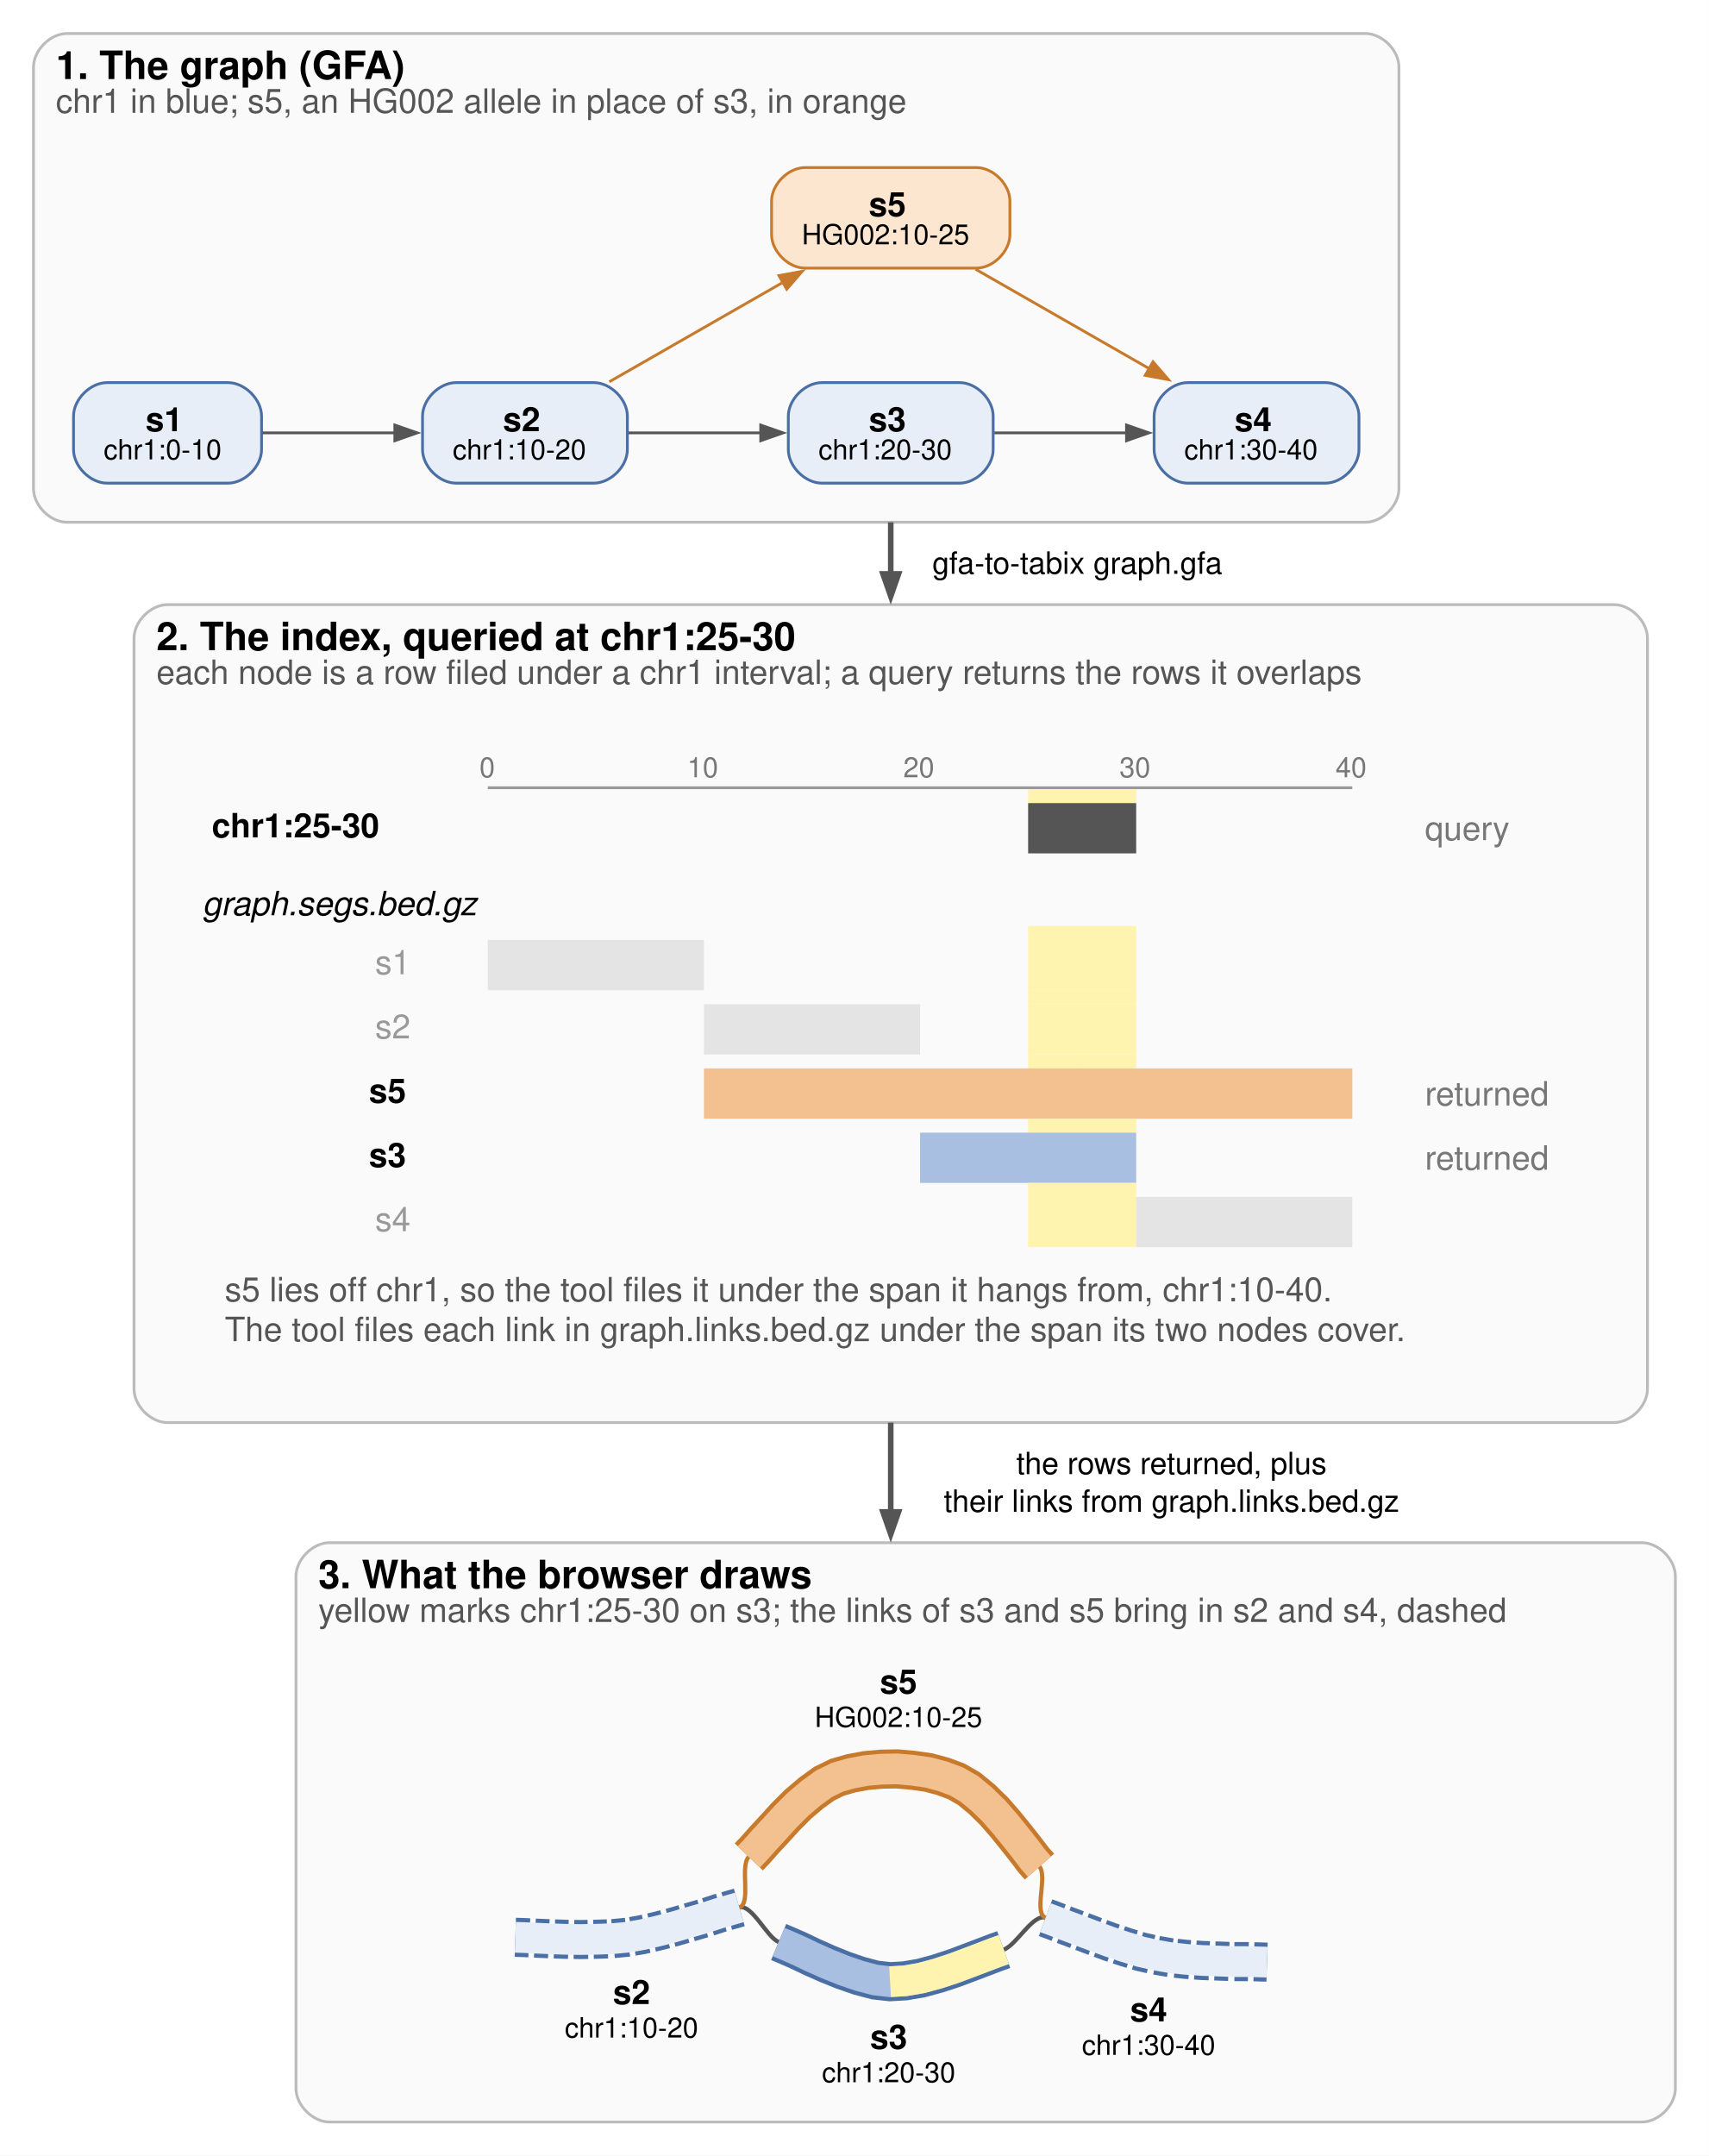
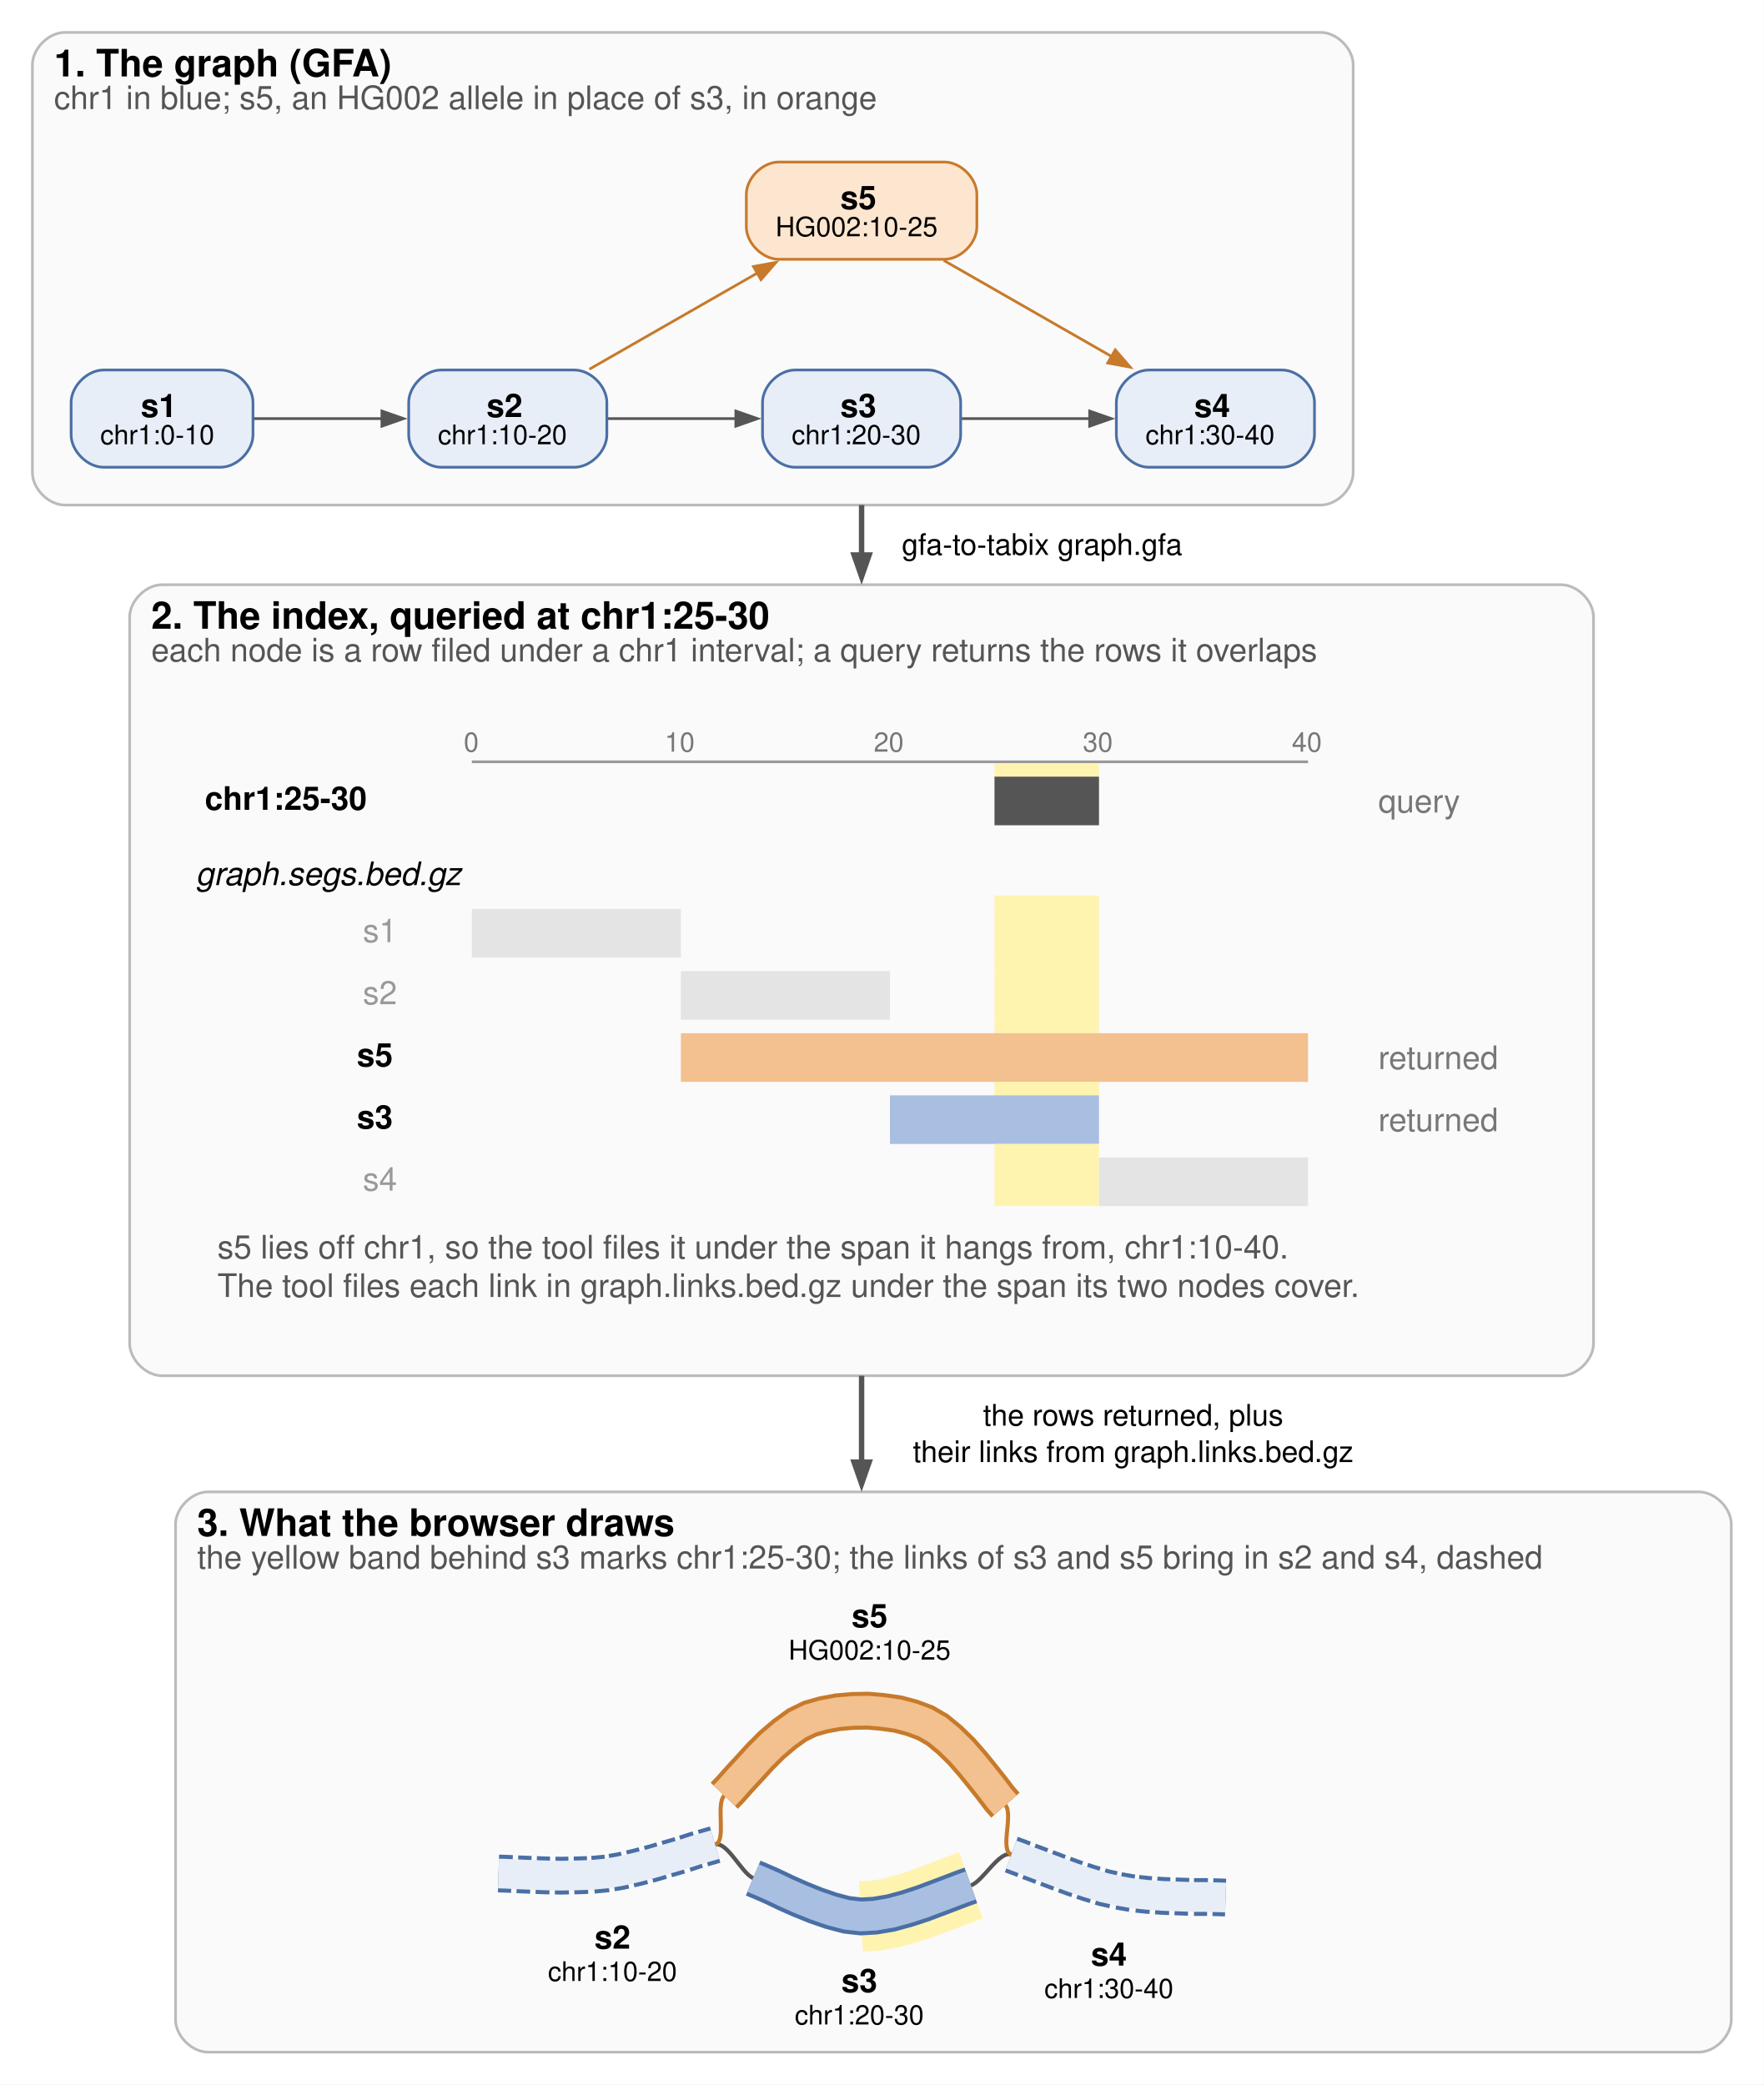
- <svg xmlns="http://www.w3.org/2000/svg" width="612pt" height="772pt" viewBox="0.00 0.00 612.00 772.00">
+ <svg xmlns="http://www.w3.org/2000/svg" width="653pt" height="772pt" viewBox="0.00 0.00 653.00 772.00">
  <g id="graph0" class="graph" transform="scale(1 1) rotate(0) translate(4 767.83)">
-     <polygon fill="white" stroke="none" points="-4,4 -4,-767.83 608,-767.83 608,4 -4,4" />
+     <polygon fill="white" stroke="none" points="-4,4 -4,-767.83 649,-767.83 649,4 -4,4" />
    <g id="clust2" class="cluster">
      <path fill="#fafafa" stroke="#bbbbbb" d="M20,-580.83C20,-580.83 485,-580.83 485,-580.83 491,-580.83 497,-586.83 497,-592.83 497,-592.83 497,-743.83 497,-743.83 497,-749.83 491,-755.83 485,-755.83 485,-755.83 20,-755.83 20,-755.83 14,-755.83 8,-749.83 8,-743.83 8,-743.83 8,-592.83 8,-592.83 8,-586.83 14,-580.83 20,-580.83" />
      <text xml:space="preserve" text-anchor="start" x="16" y="-739.53" font-family="Helvetica,sans-Serif" font-weight="bold" font-size="14.00">1. The graph (GFA)</text>
      <text xml:space="preserve" text-anchor="start" x="16" y="-727.43" font-family="Helvetica,sans-Serif" font-size="12.00" fill="#555555">chr1 in blue; s5, an HG002 allele in place of s3, in orange</text>
    </g>
    <g id="clust4" class="cluster">
      <path fill="#fafafa" stroke="#bbbbbb" d="M56,-258.44C56,-258.44 574,-258.44 574,-258.44 580,-258.44 586,-264.44 586,-270.44 586,-270.44 586,-539.33 586,-539.33 586,-545.33 580,-551.33 574,-551.33 574,-551.33 56,-551.33 56,-551.33 50,-551.33 44,-545.33 44,-539.33 44,-539.33 44,-270.44 44,-270.44 44,-264.44 50,-258.44 56,-258.44" />
      <text xml:space="preserve" text-anchor="start" x="52" y="-535.03" font-family="Helvetica,sans-Serif" font-weight="bold" font-size="14.00">2. The index, queried at chr1:25-30</text>
      <text xml:space="preserve" text-anchor="start" x="52" y="-522.93" font-family="Helvetica,sans-Serif" font-size="12.00" fill="#555555">each node is a row filed under a chr1 interval; a query returns the rows it overlaps</text>
    </g>
    <g id="clust5" class="cluster">
-       <path fill="#fafafa" stroke="#bbbbbb" d="M114,-8C114,-8 584,-8 584,-8 590,-8 596,-14 596,-20 596,-20 596,-203.44 596,-203.44 596,-209.44 590,-215.44 584,-215.44 584,-215.44 114,-215.44 114,-215.44 108,-215.44 102,-209.44 102,-203.44 102,-203.44 102,-20 102,-20 102,-14 108,-8 114,-8" />
-       <text xml:space="preserve" text-anchor="start" x="110" y="-199.14" font-family="Helvetica,sans-Serif" font-weight="bold" font-size="14.00">3. What the browser draws</text>
-       <text xml:space="preserve" text-anchor="start" x="110" y="-187.04" font-family="Helvetica,sans-Serif" font-size="12.00" fill="#555555">yellow marks chr1:25-30 on s3; the links of s3 and s5 bring in s2 and s4, dashed</text>
+       <path fill="#fafafa" stroke="#bbbbbb" d="M73,-8C73,-8 625,-8 625,-8 631,-8 637,-14 637,-20 637,-20 637,-203.44 637,-203.44 637,-209.44 631,-215.44 625,-215.44 625,-215.44 73,-215.44 73,-215.44 67,-215.44 61,-209.44 61,-203.44 61,-203.44 61,-20 61,-20 61,-14 67,-8 73,-8" />
+       <text xml:space="preserve" text-anchor="start" x="69" y="-199.14" font-family="Helvetica,sans-Serif" font-weight="bold" font-size="14.00">3. What the browser draws</text>
+       <text xml:space="preserve" text-anchor="start" x="69" y="-187.04" font-family="Helvetica,sans-Serif" font-size="12.00" fill="#555555">the yellow band behind s3 marks chr1:25-30; the links of s3 and s5 bring in s2 and s4, dashed</text>
    </g>
    <g id="node1" class="node">
      <path fill="#e8eef7" stroke="#4a6fa5" d="M77.67,-630.83C77.67,-630.83 34.33,-630.83 34.33,-630.83 28.33,-630.83 22.33,-624.83 22.33,-618.83 22.33,-618.83 22.33,-606.83 22.33,-606.83 22.33,-600.83 28.33,-594.83 34.33,-594.83 34.33,-594.83 77.67,-594.83 77.67,-594.83 83.67,-594.83 89.67,-600.83 89.67,-606.83 89.67,-606.83 89.67,-618.83 89.67,-618.83 89.67,-624.83 83.67,-630.83 77.67,-630.83" />
      <text xml:space="preserve" text-anchor="start" x="48.12" y="-613.43" font-family="Helvetica,sans-Serif" font-weight="bold" font-size="12.00">s1</text>
      <text xml:space="preserve" text-anchor="start" x="33.12" y="-603.33" font-family="Helvetica,sans-Serif" font-size="10.00">chr1:0-10</text>
    </g>
    <g id="node2" class="node">
      <path fill="#e8eef7" stroke="#4a6fa5" d="M208.68,-630.83C208.68,-630.83 159.32,-630.83 159.32,-630.83 153.32,-630.83 147.32,-624.83 147.32,-618.83 147.32,-618.83 147.32,-606.83 147.32,-606.83 147.32,-600.83 153.32,-594.83 159.32,-594.83 159.32,-594.83 208.68,-594.83 208.68,-594.83 214.68,-594.83 220.68,-600.83 220.68,-606.83 220.68,-606.83 220.68,-618.83 220.68,-618.83 220.68,-624.83 214.68,-630.83 208.68,-630.83" />
      <text xml:space="preserve" text-anchor="start" x="176.12" y="-613.43" font-family="Helvetica,sans-Serif" font-weight="bold" font-size="12.00">s2</text>
      <text xml:space="preserve" text-anchor="start" x="158.12" y="-603.33" font-family="Helvetica,sans-Serif" font-size="10.00">chr1:10-20</text>
    </g>
    <g id="edge1" class="edge">
      <path fill="none" stroke="#555555" d="M90,-612.83C105.86,-612.83 121.72,-612.83 137.58,-612.83" />
      <polygon fill="#555555" stroke="#555555" points="137.4,-615.63 145.4,-612.83 137.4,-610.03 137.4,-615.63" />
    </g>
    <g id="node3" class="node">
      <path fill="#e8eef7" stroke="#4a6fa5" d="M339.68,-630.83C339.68,-630.83 290.32,-630.83 290.32,-630.83 284.32,-630.83 278.32,-624.83 278.32,-618.83 278.32,-618.83 278.32,-606.83 278.32,-606.83 278.32,-600.83 284.32,-594.83 290.32,-594.83 290.32,-594.83 339.68,-594.83 339.68,-594.83 345.68,-594.83 351.68,-600.83 351.68,-606.83 351.68,-606.83 351.68,-618.83 351.68,-618.83 351.68,-624.83 345.68,-630.83 339.68,-630.83" />
      <text xml:space="preserve" text-anchor="start" x="307.12" y="-613.43" font-family="Helvetica,sans-Serif" font-weight="bold" font-size="12.00">s3</text>
      <text xml:space="preserve" text-anchor="start" x="289.12" y="-603.33" font-family="Helvetica,sans-Serif" font-size="10.00">chr1:20-30</text>
    </g>
    <g id="edge2" class="edge">
      <path fill="none" stroke="#555555" d="M221.1,-612.83C236.94,-612.83 252.78,-612.83 268.63,-612.83" />
      <polygon fill="#555555" stroke="#555555" points="268.44,-615.63 276.44,-612.83 268.44,-610.03 268.44,-615.63" />
    </g>
    <g id="node5" class="node">
      <path fill="#fde6cf" stroke="#c77a2b" d="M345.68,-707.83C345.68,-707.83 284.32,-707.83 284.32,-707.83 278.32,-707.83 272.32,-701.83 272.32,-695.83 272.32,-695.83 272.32,-683.83 272.32,-683.83 272.32,-677.83 278.32,-671.83 284.32,-671.83 284.32,-671.83 345.68,-671.83 345.68,-671.83 351.68,-671.83 357.68,-677.83 357.68,-683.83 357.68,-683.83 357.68,-695.83 357.68,-695.83 357.68,-701.83 351.68,-707.83 345.68,-707.83" />
      <text xml:space="preserve" text-anchor="start" x="307.12" y="-690.43" font-family="Helvetica,sans-Serif" font-weight="bold" font-size="12.00">s5</text>
      <text xml:space="preserve" text-anchor="start" x="283.12" y="-680.33" font-family="Helvetica,sans-Serif" font-size="10.00">HG002:10-25</text>
    </g>
    <g id="edge3" class="edge">
      <path fill="none" stroke="#c77a2b" d="M214.22,-631.13C232.7,-641.71 256.54,-655.36 276.38,-666.72" />
      <polygon fill="#c77a2b" stroke="#c77a2b" points="274.97,-669.14 283.3,-670.68 277.75,-664.28 274.97,-669.14" />
    </g>
    <g id="node4" class="node">
      <path fill="#e8eef7" stroke="#4a6fa5" d="M470.68,-630.83C470.68,-630.83 421.32,-630.83 421.32,-630.83 415.32,-630.83 409.32,-624.83 409.32,-618.83 409.32,-618.83 409.32,-606.83 409.32,-606.83 409.32,-600.83 415.32,-594.83 421.32,-594.83 421.32,-594.83 470.68,-594.83 470.68,-594.83 476.68,-594.83 482.68,-600.83 482.68,-606.83 482.68,-606.83 482.68,-618.83 482.68,-618.83 482.68,-624.83 476.68,-630.83 470.68,-630.83" />
      <text xml:space="preserve" text-anchor="start" x="438.12" y="-613.43" font-family="Helvetica,sans-Serif" font-weight="bold" font-size="12.00">s4</text>
      <text xml:space="preserve" text-anchor="start" x="420.12" y="-603.33" font-family="Helvetica,sans-Serif" font-size="10.00">chr1:30-40</text>
    </g>
    <g id="edge4" class="edge">
      <path fill="none" stroke="#555555" d="M352.1,-612.83C367.94,-612.83 383.78,-612.83 399.63,-612.83" />
      <polygon fill="#555555" stroke="#555555" points="399.44,-615.63 407.44,-612.83 399.44,-610.03 399.44,-615.63" />
    </g>
    <g id="node6" class="node">
      <text xml:space="preserve" text-anchor="start" x="167.7" y="-489.51" font-family="Helvetica,sans-Serif" font-size="10.00" fill="#777777">0</text>
      <text xml:space="preserve" text-anchor="start" x="242.1" y="-489.51" font-family="Helvetica,sans-Serif" font-size="10.00" fill="#777777">10</text>
      <text xml:space="preserve" text-anchor="start" x="319.5" y="-489.51" font-family="Helvetica,sans-Serif" font-size="10.00" fill="#777777">20</text>
      <text xml:space="preserve" text-anchor="start" x="396.9" y="-489.51" font-family="Helvetica,sans-Serif" font-size="10.00" fill="#777777">30</text>
      <text xml:space="preserve" text-anchor="start" x="474.3" y="-489.51" font-family="Helvetica,sans-Serif" font-size="10.00" fill="#777777">40</text>
      <polygon fill="#999999" stroke="none" points="170.7,-485.26 170.7,-486.26 480.3,-486.26 480.3,-485.26 170.7,-485.26" />
      <polygon fill="#fff3b0" stroke="none" points="364.2,-480.26 364.2,-485.26 383.55,-485.26 383.55,-480.26 364.2,-480.26" />
      <polygon fill="#fff3b0" stroke="none" points="383.55,-480.26 383.55,-485.26 402.9,-485.26 402.9,-480.26 383.55,-480.26" />
      <text xml:space="preserve" text-anchor="start" x="71.85" y="-467.99" font-family="Helvetica,sans-Serif" font-weight="bold" font-size="12.00">chr1:25-30</text>
      <text xml:space="preserve" text-anchor="start" x="143.85" y="-467.99" font-family="Helvetica,sans-Serif" font-size="12.00">  </text>
      <polygon fill="#555555" stroke="none" points="364.2,-462.26 364.2,-480.26 402.9,-480.26 402.9,-462.26 364.2,-462.26" />
      <text xml:space="preserve" text-anchor="start" x="499.65" y="-466.99" font-family="Helvetica,sans-Serif" font-size="12.00" fill="#777777">  query</text>
      <text xml:space="preserve" text-anchor="start" x="68.5" y="-440.11" font-family="Helvetica,sans-Serif" font-style="italic" font-size="12.00">graph.segs.bed.gz</text>
      <polygon fill="#fff3b0" stroke="none" points="364.2,-431.26 364.2,-436.26 383.55,-436.26 383.55,-431.26 364.2,-431.26" />
      <polygon fill="#fff3b0" stroke="none" points="383.55,-431.26 383.55,-436.26 402.9,-436.26 402.9,-431.26 383.55,-431.26" />
      <text xml:space="preserve" text-anchor="start" x="130.35" y="-418.99" font-family="Helvetica,sans-Serif" font-size="12.00" fill="#999999">s1</text>
      <text xml:space="preserve" text-anchor="start" x="143.85" y="-418.99" font-family="Helvetica,sans-Serif" font-size="12.00">  </text>
      <polygon fill="#e4e4e4" stroke="none" points="170.7,-413.26 170.7,-431.26 248.1,-431.26 248.1,-413.26 170.7,-413.26" />
      <polygon fill="#fff3b0" stroke="none" points="364.2,-413.26 364.2,-431.26 402.9,-431.26 402.9,-413.26 364.2,-413.26" />
      <polygon fill="#fff3b0" stroke="none" points="364.2,-408.26 364.2,-413.26 383.55,-413.26 383.55,-408.26 364.2,-408.26" />
      <polygon fill="#fff3b0" stroke="none" points="383.55,-408.26 383.55,-413.26 402.9,-413.26 402.9,-408.26 383.55,-408.26" />
      <text xml:space="preserve" text-anchor="start" x="130.35" y="-395.99" font-family="Helvetica,sans-Serif" font-size="12.00" fill="#999999">s2</text>
      <text xml:space="preserve" text-anchor="start" x="143.85" y="-395.99" font-family="Helvetica,sans-Serif" font-size="12.00">  </text>
      <polygon fill="#e4e4e4" stroke="none" points="248.1,-390.26 248.1,-408.26 325.5,-408.26 325.5,-390.26 248.1,-390.26" />
      <polygon fill="#fff3b0" stroke="none" points="364.2,-390.26 364.2,-408.26 402.9,-408.26 402.9,-390.26 364.2,-390.26" />
      <polygon fill="#fff3b0" stroke="none" points="364.2,-385.26 364.2,-390.26 383.55,-390.26 383.55,-385.26 364.2,-385.26" />
      <polygon fill="#fff3b0" stroke="none" points="383.55,-385.26 383.55,-390.26 402.9,-390.26 402.9,-385.26 383.55,-385.26" />
      <text xml:space="preserve" text-anchor="start" x="128.1" y="-372.99" font-family="Helvetica,sans-Serif" font-weight="bold" font-size="12.00">s5</text>
      <text xml:space="preserve" text-anchor="start" x="143.85" y="-372.99" font-family="Helvetica,sans-Serif" font-size="12.00">  </text>
      <polygon fill="#f3c08f" stroke="none" points="248.1,-367.26 248.1,-385.26 480.3,-385.26 480.3,-367.26 248.1,-367.26" />
      <text xml:space="preserve" text-anchor="start" x="499.65" y="-371.99" font-family="Helvetica,sans-Serif" font-size="12.00" fill="#777777">  returned</text>
      <polygon fill="#fff3b0" stroke="none" points="364.2,-362.26 364.2,-367.26 383.55,-367.26 383.55,-362.26 364.2,-362.26" />
      <polygon fill="#fff3b0" stroke="none" points="383.55,-362.26 383.55,-367.26 402.9,-367.26 402.9,-362.26 383.55,-362.26" />
      <text xml:space="preserve" text-anchor="start" x="128.1" y="-349.99" font-family="Helvetica,sans-Serif" font-weight="bold" font-size="12.00">s3</text>
      <text xml:space="preserve" text-anchor="start" x="143.85" y="-349.99" font-family="Helvetica,sans-Serif" font-size="12.00">  </text>
      <polygon fill="#a9bfe2" stroke="none" points="325.5,-344.26 325.5,-362.26 402.9,-362.26 402.9,-344.26 325.5,-344.26" />
      <text xml:space="preserve" text-anchor="start" x="499.65" y="-348.99" font-family="Helvetica,sans-Serif" font-size="12.00" fill="#777777">  returned</text>
      <polygon fill="#fff3b0" stroke="none" points="364.2,-339.26 364.2,-344.26 383.55,-344.26 383.55,-339.26 364.2,-339.26" />
      <polygon fill="#fff3b0" stroke="none" points="383.55,-339.26 383.55,-344.26 402.9,-344.26 402.9,-339.26 383.55,-339.26" />
      <text xml:space="preserve" text-anchor="start" x="130.35" y="-326.99" font-family="Helvetica,sans-Serif" font-size="12.00" fill="#999999">s4</text>
      <text xml:space="preserve" text-anchor="start" x="143.85" y="-326.99" font-family="Helvetica,sans-Serif" font-size="12.00">  </text>
      <polygon fill="#fff3b0" stroke="none" points="364.2,-321.26 364.2,-339.26 402.9,-339.26 402.9,-321.26 364.2,-321.26" />
      <polygon fill="#e4e4e4" stroke="none" points="402.9,-321.26 402.9,-339.26 480.3,-339.26 480.3,-321.26 402.9,-321.26" />
      <text xml:space="preserve" text-anchor="start" x="76.5" y="-301.86" font-family="Helvetica,sans-Serif" font-size="12.00" fill="#555555">s5 lies off chr1, so the tool files it under the span it hangs from, chr1:10-40.</text>
      <text xml:space="preserve" text-anchor="start" x="76.5" y="-287.61" font-family="Helvetica,sans-Serif" font-size="12.00" fill="#555555">The tool files each link in graph.links.bed.gz under the span its two nodes cover.</text>
    </g>
    <g id="edge7" class="edge">
      <path fill="none" stroke="#555555" stroke-width="2" d="M315,-580.83C315,-575.17 315,-568.92 315,-562.24" />
      <polygon fill="#555555" stroke="#555555" stroke-width="2" points="317.8,-562.35 315,-554.35 312.2,-562.35 317.8,-562.35" />
      <text xml:space="preserve" text-anchor="middle" x="378.75" y="-562.38" font-family="Helvetica,sans-Serif" font-size="11.00">  gfa-to-tabix graph.gfa</text>
    </g>
    <g id="edge5" class="edge">
      <path fill="none" stroke="#c77a2b" d="M345.38,-671.43C363.9,-660.83 387.74,-647.19 407.56,-635.84" />
      <polygon fill="#c77a2b" stroke="#c77a2b" points="408.92,-638.29 414.47,-631.88 406.13,-633.43 408.92,-638.29" />
    </g>
    <g id="node7" class="node">
      <polygon fill="none" stroke="none" points="505.44,-167.44 124.56,-167.44 124.56,-22 505.44,-22 505.44,-167.44" />
    </g>
    <g transform="translate(124.56,-167.44)">
+       <path d="M190.2,109.2 L195.5,108.9 L201.3,107.9 L207.2,106.3 L213.0,104.4 L218.6,102.3 L223.6,100.4 L227.8,98.8 L230.9,97.7" fill="none" stroke="#fff3b0" stroke-width="26" />
      <path d="M136.2,82.6 C140.7,81.3 146.0,93.2 150.3,95.0" fill="none" stroke="#555555" stroke-width="1.5" />
      <path d="M136.2,82.6 C140.6,81.3 136.3,67.7 139.6,64.5" fill="none" stroke="#c77a2b" stroke-width="1.5" />
      <path d="M230.9,97.7 C235.4,96.2 241.4,84.7 245.9,86.3" fill="none" stroke="#555555" stroke-width="1.5" />
      <path d="M243.7,68.0 C246.7,71.5 241.5,84.7 245.9,86.3" fill="none" stroke="#c77a2b" stroke-width="1.5" />
      <path d="M139.6,64.5 L141.9,62.1 L145.0,58.6 L148.7,54.6 L152.8,50.1 L157.2,45.7 L161.9,41.7 L166.6,38.3 L171.3,36.0 L176.2,34.6 L181.5,33.6 L187.1,33.1 L192.8,33.0 L198.4,33.5 L204.0,34.3 L209.2,35.7 L214.0,37.5 L218.5,40.1 L223.0,43.8 L227.4,48.1 L231.5,52.8 L235.3,57.5 L238.7,61.8 L241.5,65.5 L243.7,68.0" fill="none" stroke="#c77a2b" stroke-width="14" />
      <path d="M139.6,64.5 L141.9,62.1 L145.0,58.6 L148.7,54.6 L152.8,50.1 L157.2,45.7 L161.9,41.7 L166.6,38.3 L171.3,36.0 L176.2,34.6 L181.5,33.6 L187.1,33.1 L192.8,33.0 L198.4,33.5 L204.0,34.3 L209.2,35.7 L214.0,37.5 L218.5,40.1 L223.0,43.8 L227.4,48.1 L231.5,52.8 L235.3,57.5 L238.7,61.8 L241.5,65.5 L243.7,68.0" fill="none" stroke="#f3c08f" stroke-width="11" />
-       <text x="193.2" y="6.0" text-anchor="middle" font-family="Helvetica,sans-Serif" font-size="12" font-weight="bold">s5</text>
-       <text x="193.2" y="18.0" text-anchor="middle" font-family="Helvetica,sans-Serif" font-size="10">HG002:10-25</text>
+       <text x="193.4" y="2.1" text-anchor="middle" font-family="Helvetica,sans-Serif" font-size="12" font-weight="bold">s5</text>
+       <text x="193.4" y="14.1" text-anchor="middle" font-family="Helvetica,sans-Serif" font-size="10">HG002:10-25</text>
      <path d="M150.3,95.0 L153.4,96.3 L157.5,98.1 L162.3,100.4 L167.7,102.8 L173.4,105.1 L179.2,107.1 L184.9,108.6 L190.2,109.2 L195.5,108.9 L201.3,107.9 L207.2,106.3 L213.0,104.4 L218.6,102.3 L223.6,100.4 L227.8,98.8 L230.9,97.7" fill="none" stroke="#4a6fa5" stroke-width="14" />
      <path d="M150.3,95.0 L153.4,96.3 L157.5,98.1 L162.3,100.4 L167.7,102.8 L173.4,105.1 L179.2,107.1 L184.9,108.6 L190.2,109.2 L195.5,108.9 L201.3,107.9 L207.2,106.3 L213.0,104.4 L218.6,102.3 L223.6,100.4 L227.8,98.8 L230.9,97.7" fill="none" stroke="#a9bfe2" stroke-width="11" />
-       <path d="M190.2,109.2 L195.5,108.9 L201.3,107.9 L207.2,106.3 L213.0,104.4 L218.6,102.3 L223.6,100.4 L227.8,98.8 L230.9,97.7" fill="none" stroke="#fff3b0" stroke-width="11" />
-       <text x="189.7" y="133.2" text-anchor="middle" font-family="Helvetica,sans-Serif" font-size="12" font-weight="bold">s3</text>
-       <text x="189.7" y="145.2" text-anchor="middle" font-family="Helvetica,sans-Serif" font-size="10">chr1:20-30</text>
+       <text x="189.6" y="137.2" text-anchor="middle" font-family="Helvetica,sans-Serif" font-size="12" font-weight="bold">s3</text>
+       <text x="189.6" y="149.2" text-anchor="middle" font-family="Helvetica,sans-Serif" font-size="10">chr1:20-30</text>
      <path d="M56.0,93.3 L59.1,93.4 L63.2,93.6 L68.0,93.8 L73.4,94.0 L79.2,94.1 L85.0,94.0 L90.6,93.8 L95.9,93.3 L101.2,92.4 L106.9,91.1 L112.7,89.6 L118.5,87.9 L124.0,86.3 L128.9,84.7 L133.1,83.5 L136.2,82.6" fill="none" stroke="#4a6fa5" stroke-width="14" stroke-dasharray="5,2" />
      <path d="M56.0,93.3 L59.1,93.4 L63.2,93.6 L68.0,93.8 L73.4,94.0 L79.2,94.1 L85.0,94.0 L90.6,93.8 L95.9,93.3 L101.2,92.4 L106.9,91.1 L112.7,89.6 L118.5,87.9 L124.0,86.3 L128.9,84.7 L133.1,83.5 L136.2,82.6" fill="none" stroke="#e8eef7" stroke-width="11" />
-       <text x="97.6" y="117.2" text-anchor="middle" font-family="Helvetica,sans-Serif" font-size="12" font-weight="bold">s2</text>
-       <text x="97.6" y="129.2" text-anchor="middle" font-family="Helvetica,sans-Serif" font-size="10">chr1:10-20</text>
+       <text x="98.2" y="121.1" text-anchor="middle" font-family="Helvetica,sans-Serif" font-size="12" font-weight="bold">s2</text>
+       <text x="98.2" y="133.1" text-anchor="middle" font-family="Helvetica,sans-Serif" font-size="10">chr1:10-20</text>
      <path d="M245.9,86.3 L248.9,87.4 L253.0,89.0 L257.8,90.8 L263.1,92.8 L268.8,94.9 L274.5,96.8 L280.1,98.5 L285.4,99.7 L290.6,100.6 L296.2,101.2 L302.0,101.6 L307.7,101.8 L313.1,102.0 L318.0,102.0 L322.1,102.1 L325.2,102.2" fill="none" stroke="#4a6fa5" stroke-width="14" stroke-dasharray="5,2" />
      <path d="M245.9,86.3 L248.9,87.4 L253.0,89.0 L257.8,90.8 L263.1,92.8 L268.8,94.9 L274.5,96.8 L280.1,98.5 L285.4,99.7 L290.6,100.6 L296.2,101.2 L302.0,101.6 L307.7,101.8 L313.1,102.0 L318.0,102.0 L322.1,102.1 L325.2,102.2" fill="none" stroke="#e8eef7" stroke-width="11" />
-       <text x="282.8" y="123.4" text-anchor="middle" font-family="Helvetica,sans-Serif" font-size="12" font-weight="bold">s4</text>
-       <text x="282.8" y="135.4" text-anchor="middle" font-family="Helvetica,sans-Serif" font-size="10">chr1:30-40</text>
+       <text x="282.0" y="127.4" text-anchor="middle" font-family="Helvetica,sans-Serif" font-size="12" font-weight="bold">s4</text>
+       <text x="282.0" y="139.4" text-anchor="middle" font-family="Helvetica,sans-Serif" font-size="10">chr1:30-40</text>
    </g>
    <g id="edge8" class="edge">
      <path fill="none" stroke="#555555" stroke-width="2" d="M315,-258.44C315,-247.72 315,-236.87 315,-226.13" />
      <polygon fill="#555555" stroke="#555555" stroke-width="2" points="317.8,-226.47 315,-218.47 312.2,-226.47 317.8,-226.47" />
      <text xml:space="preserve" text-anchor="middle" x="412.5" y="-239.99" font-family="Helvetica,sans-Serif" font-size="11.00">  the rows returned, plus</text>
      <text xml:space="preserve" text-anchor="middle" x="412.5" y="-226.49" font-family="Helvetica,sans-Serif" font-size="11.00">  their links from graph.links.bed.gz</text>
    </g>
  </g>
</svg>
